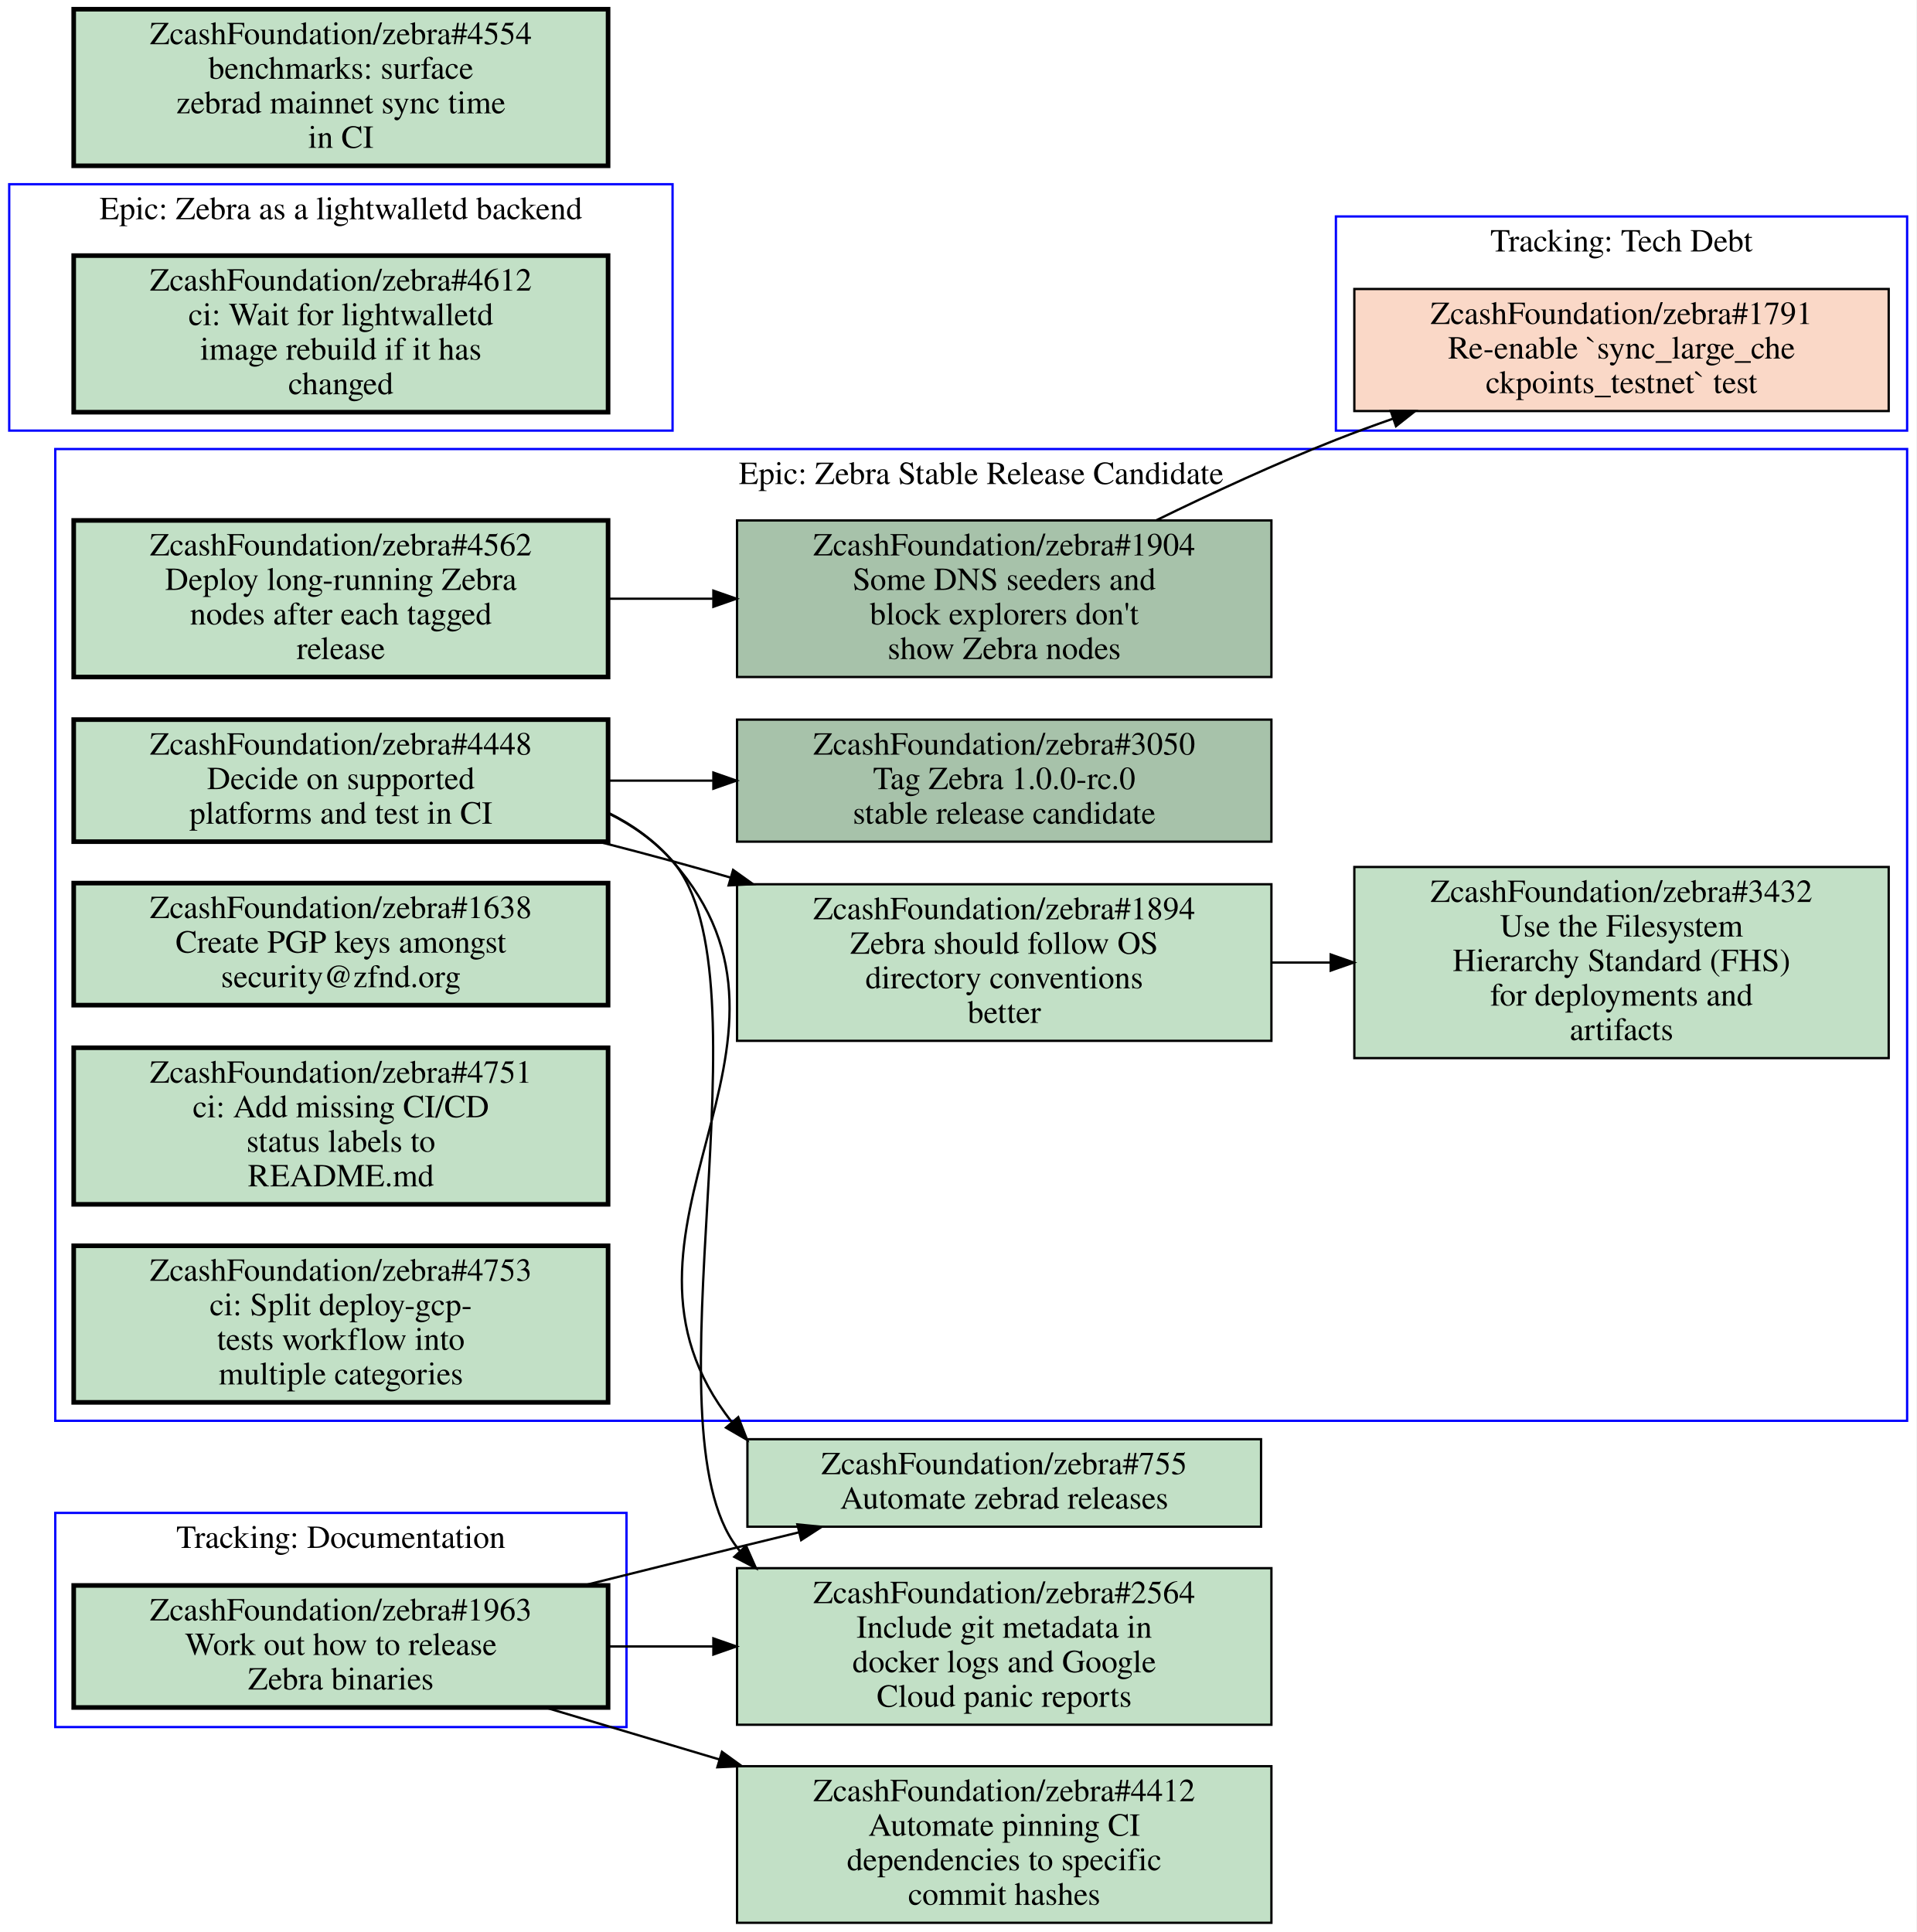
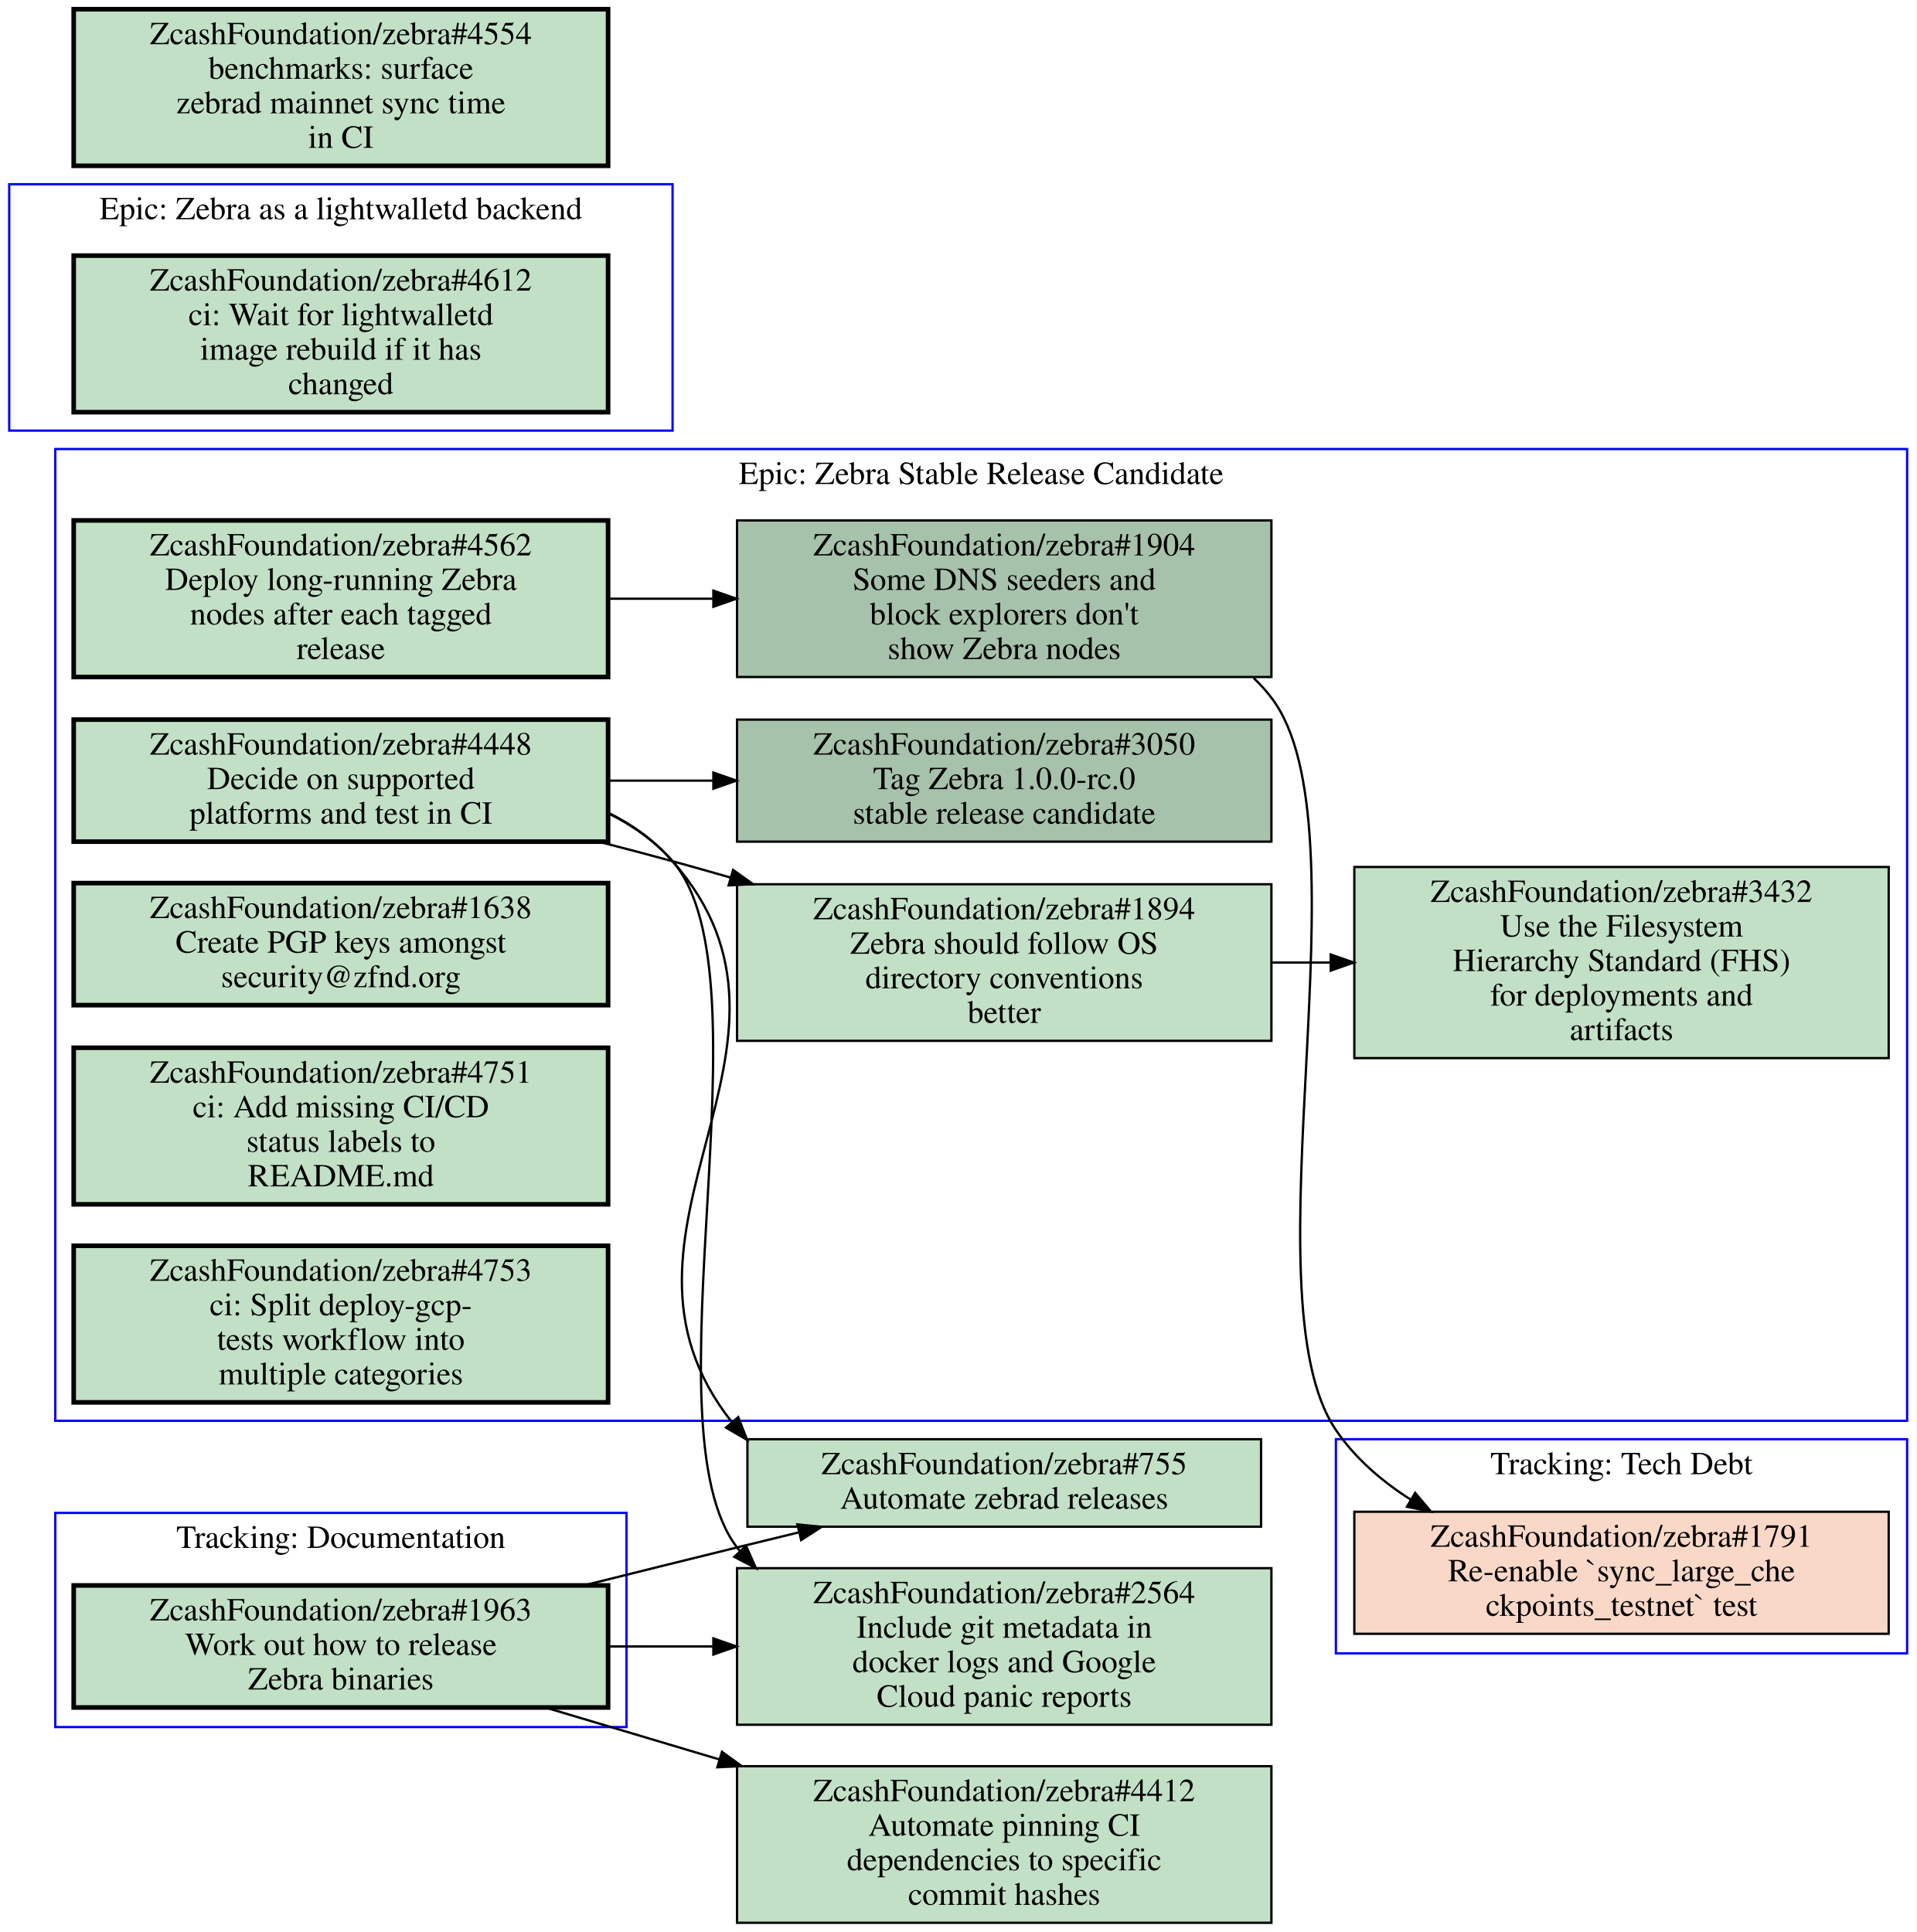
<svg xmlns="http://www.w3.org/2000/svg" xmlns:xlink="http://www.w3.org/1999/xlink" width="832pt" height="839pt" viewBox="0.00 0.00 832.00 839.00">
  <g id="graph0" class="graph" transform="scale(1 1) rotate(0) translate(4 835)">
    <polygon fill="#ffffff" stroke="transparent" points="-4,4 -4,-835 828,-835 828,4 -4,4" />
    <g id="clust1" class="cluster">
-       <polygon fill="none" stroke="#0000ff" points="576,-648 576,-741 824,-741 824,-648 576,-648" />
-       <text text-anchor="middle" x="700" y="-725.8" font-family="Times,serif" font-size="14.00" fill="#000000">Tracking: Tech Debt</text>
+       <polygon fill="none" stroke="#0000ff" points="576,-117 576,-210 824,-210 824,-117 576,-117" />
+       <text text-anchor="middle" x="700" y="-194.8" font-family="Times,serif" font-size="14.00" fill="#000000">Tracking: Tech Debt</text>
    </g>
    <g id="clust2" class="cluster">
+       <polygon fill="none" stroke="#0000ff" points="20,-218 20,-640 824,-640 824,-218 20,-218" />
+       <text text-anchor="middle" x="422" y="-624.8" font-family="Times,serif" font-size="14.00" fill="#000000">Epic: Zebra Stable Release Candidate</text>
+     </g>
+     <g id="clust3" class="cluster">
      <polygon fill="none" stroke="#0000ff" points="0,-648 0,-755 288,-755 288,-648 0,-648" />
      <text text-anchor="middle" x="144" y="-739.8" font-family="Times,serif" font-size="14.00" fill="#000000">Epic: Zebra as a lightwalletd backend</text>
-     </g>
-     <g id="clust3" class="cluster">
-       <polygon fill="none" stroke="#0000ff" points="20,-218 20,-640 824,-640 824,-218 20,-218" />
-       <text text-anchor="middle" x="422" y="-624.8" font-family="Times,serif" font-size="14.00" fill="#000000">Epic: Zebra Stable Release Candidate</text>
    </g>
    <g id="clust4" class="cluster">
      <polygon fill="none" stroke="#0000ff" points="20,-85 20,-178 268,-178 268,-85 20,-85" />
      <text text-anchor="middle" x="144" y="-162.8" font-family="Times,serif" font-size="14.00" fill="#000000">Tracking: Documentation</text>
    </g>
    <g id="node1" class="node closed">
      <g id="a_node1">
        <a xlink:href="https://github.com/ZcashFoundation/zebra/issues/1791" xlink:title="ZcashFoundation/zebra#1791&#10;Re-enable `sync_large_che&#10;ckpoints_testnet` test" target="_blank">
-           <polygon fill="#fad8c7" stroke="#000000" points="816,-709.5 584,-709.5 584,-656.5 816,-656.5 816,-709.5" />
-           <text text-anchor="middle" x="700" y="-694.3" font-family="Times,serif" font-size="14.00" fill="#000000">ZcashFoundation/zebra#1791</text>
-           <text text-anchor="middle" x="700" y="-679.3" font-family="Times,serif" font-size="14.00" fill="#000000">Re-enable `sync_large_che</text>
-           <text text-anchor="middle" x="700" y="-664.3" font-family="Times,serif" font-size="14.00" fill="#000000">ckpoints_testnet` test</text>
+           <polygon fill="#fad8c7" stroke="#000000" points="816,-178.5 584,-178.5 584,-125.5 816,-125.5 816,-178.5" />
+           <text text-anchor="middle" x="700" y="-163.3" font-family="Times,serif" font-size="14.00" fill="#000000">ZcashFoundation/zebra#1791</text>
+           <text text-anchor="middle" x="700" y="-148.3" font-family="Times,serif" font-size="14.00" fill="#000000">Re-enable `sync_large_che</text>
+           <text text-anchor="middle" x="700" y="-133.3" font-family="Times,serif" font-size="14.00" fill="#000000">ckpoints_testnet` test</text>
        </a>
      </g>
    </g>
    <g id="node2" class="node open">
      <g id="a_node2">
-         <a xlink:href="https://github.com/ZcashFoundation/zebra/issues/4612" xlink:title="ZcashFoundation/zebra#4612&#10;ci: Wait for lightwalletd&#10;image rebuild if it has&#10;changed" target="_blank">
-           <polygon fill="#c2e0c6" stroke="#000000" stroke-width="2" points="260,-724 28,-724 28,-656 260,-656 260,-724" />
-           <text text-anchor="middle" x="144" y="-708.8" font-family="Times,serif" font-size="14.00" fill="#000000">ZcashFoundation/zebra#4612</text>
-           <text text-anchor="middle" x="144" y="-693.8" font-family="Times,serif" font-size="14.00" fill="#000000">ci: Wait for lightwalletd</text>
-           <text text-anchor="middle" x="144" y="-678.8" font-family="Times,serif" font-size="14.00" fill="#000000">image rebuild if it has</text>
-           <text text-anchor="middle" x="144" y="-663.8" font-family="Times,serif" font-size="14.00" fill="#000000">changed</text>
-         </a>
-       </g>
-     </g>
-     <g id="node3" class="node open">
-       <g id="a_node3">
        <a xlink:href="https://github.com/ZcashFoundation/zebra/issues/1894" xlink:title="ZcashFoundation/zebra#1894&#10;Zebra should follow OS&#10;directory conventions&#10;better" target="_blank">
          <polygon fill="#c2e0c6" stroke="#000000" points="548,-451 316,-451 316,-383 548,-383 548,-451" />
          <text text-anchor="middle" x="432" y="-435.8" font-family="Times,serif" font-size="14.00" fill="#000000">ZcashFoundation/zebra#1894</text>
          <text text-anchor="middle" x="432" y="-420.8" font-family="Times,serif" font-size="14.00" fill="#000000">Zebra should follow OS</text>
          <text text-anchor="middle" x="432" y="-405.8" font-family="Times,serif" font-size="14.00" fill="#000000">directory conventions</text>
          <text text-anchor="middle" x="432" y="-390.8" font-family="Times,serif" font-size="14.00" fill="#000000">better</text>
        </a>
      </g>
    </g>
-     <g id="node4" class="node open">
-       <g id="a_node4">
+     <g id="node3" class="node open">
+       <g id="a_node3">
        <a xlink:href="https://github.com/ZcashFoundation/zebra/issues/3432" xlink:title="ZcashFoundation/zebra#3432&#10;Use the Filesystem&#10;Hierarchy Standard (FHS)&#10;for deployments and&#10;artifacts" target="_blank">
          <polygon fill="#c2e0c6" stroke="#000000" points="816,-458.5 584,-458.5 584,-375.5 816,-375.5 816,-458.5" />
          <text text-anchor="middle" x="700" y="-443.3" font-family="Times,serif" font-size="14.00" fill="#000000">ZcashFoundation/zebra#3432</text>
          <text text-anchor="middle" x="700" y="-428.3" font-family="Times,serif" font-size="14.00" fill="#000000">Use the Filesystem</text>
          <text text-anchor="middle" x="700" y="-413.3" font-family="Times,serif" font-size="14.00" fill="#000000">Hierarchy Standard (FHS)</text>
          <text text-anchor="middle" x="700" y="-398.3" font-family="Times,serif" font-size="14.00" fill="#000000">for deployments and</text>
          <text text-anchor="middle" x="700" y="-383.3" font-family="Times,serif" font-size="14.00" fill="#000000">artifacts</text>
        </a>
      </g>
    </g>
    <g id="edge1" class="edge">
      <path fill="none" stroke="#000000" d="M548.38,-417C556.71,-417 565.14,-417 573.53,-417" />
      <polygon fill="#000000" stroke="#000000" points="573.74,-420.5 583.74,-417 573.74,-413.5 573.74,-420.5" />
    </g>
-     <g id="node5" class="node open">
-       <g id="a_node5">
+     <g id="node4" class="node open">
+       <g id="a_node4">
        <a xlink:href="https://github.com/ZcashFoundation/zebra/issues/3050" xlink:title="ZcashFoundation/zebra#3050&#10;Tag Zebra 1.0.0-rc.0&#10;stable release candidate" target="_blank">
          <polygon fill="#a7c2aa" stroke="#000000" points="548,-522.5 316,-522.5 316,-469.5 548,-469.5 548,-522.5" />
          <text text-anchor="middle" x="432" y="-507.3" font-family="Times,serif" font-size="14.00" fill="#000000">ZcashFoundation/zebra#3050</text>
          <text text-anchor="middle" x="432" y="-492.3" font-family="Times,serif" font-size="14.00" fill="#000000">Tag Zebra 1.0.0-rc.0</text>
          <text text-anchor="middle" x="432" y="-477.3" font-family="Times,serif" font-size="14.00" fill="#000000">stable release candidate</text>
        </a>
      </g>
    </g>
-     <g id="node6" class="node open">
-       <g id="a_node6">
+     <g id="node5" class="node open">
+       <g id="a_node5">
        <a xlink:href="https://github.com/ZcashFoundation/zebra/issues/1904" xlink:title="ZcashFoundation/zebra#1904&#10;Some DNS seeders and&#10;block explorers don't&#10;show Zebra nodes" target="_blank">
          <polygon fill="#a7c2aa" stroke="#000000" points="548,-609 316,-609 316,-541 548,-541 548,-609" />
          <text text-anchor="middle" x="432" y="-593.8" font-family="Times,serif" font-size="14.00" fill="#000000">ZcashFoundation/zebra#1904</text>
          <text text-anchor="middle" x="432" y="-578.8" font-family="Times,serif" font-size="14.00" fill="#000000">Some DNS seeders and</text>
          <text text-anchor="middle" x="432" y="-563.8" font-family="Times,serif" font-size="14.00" fill="#000000">block explorers don't</text>
          <text text-anchor="middle" x="432" y="-548.8" font-family="Times,serif" font-size="14.00" fill="#000000">show Zebra nodes</text>
        </a>
      </g>
    </g>
    <g id="edge8" class="edge">
-       <path fill="none" stroke="#000000" d="M498.16,-609.13C522.32,-620.94 550.08,-633.78 576,-644 584.01,-647.16 592.38,-650.24 600.84,-653.2" />
-       <polygon fill="#000000" stroke="#000000" points="599.805,-656.545 610.4,-656.49 602.083,-649.926 599.805,-656.545" />
-     </g>
-     <g id="node7" class="node open">
-       <g id="a_node7">
+       <path fill="none" stroke="#000000" d="M540.28,-540.58C543.07,-537.93 545.65,-535.07 548,-532 591.03,-475.6 536.09,-272.65 576,-214 584.31,-201.79 595.75,-191.88 608.35,-183.85" />
+       <polygon fill="#000000" stroke="#000000" points="610.409,-186.699 617.24,-178.6 606.85,-180.671 610.409,-186.699" />
+     </g>
+     <g id="node6" class="node open">
+       <g id="a_node6">
        <a xlink:href="https://github.com/ZcashFoundation/zebra/issues/4448" xlink:title="ZcashFoundation/zebra#4448&#10;Decide on supported&#10;platforms and test in CI" target="_blank">
          <polygon fill="#c2e0c6" stroke="#000000" stroke-width="2" points="260,-522.5 28,-522.5 28,-469.5 260,-469.5 260,-522.5" />
          <text text-anchor="middle" x="144" y="-507.3" font-family="Times,serif" font-size="14.00" fill="#000000">ZcashFoundation/zebra#4448</text>
          <text text-anchor="middle" x="144" y="-492.3" font-family="Times,serif" font-size="14.00" fill="#000000">Decide on supported</text>
          <text text-anchor="middle" x="144" y="-477.3" font-family="Times,serif" font-size="14.00" fill="#000000">platforms and test in CI</text>
        </a>
      </g>
    </g>
    <g id="edge2" class="edge">
      <path fill="none" stroke="#000000" d="M256.19,-469.4C266.96,-466.65 277.7,-463.82 288,-461 296.24,-458.74 304.73,-456.34 313.26,-453.87" />
      <polygon fill="#000000" stroke="#000000" points="314.287,-457.216 322.91,-451.06 312.33,-450.495 314.287,-457.216" />
    </g>
    <g id="edge3" class="edge">
      <path fill="none" stroke="#000000" d="M260.31,-496C275.15,-496 290.4,-496 305.39,-496" />
      <polygon fill="#000000" stroke="#000000" points="305.72,-499.5 315.72,-496 305.72,-492.5 305.72,-499.5" />
    </g>
    <g id="node13" class="node open">
      <g id="a_node13">
        <a xlink:href="https://github.com/ZcashFoundation/zebra/issues/755" xlink:title="ZcashFoundation/zebra#755&#10;Automate zebrad releases" target="_blank">
          <polygon fill="#c2e0c6" stroke="#000000" points="543.5,-210 320.5,-210 320.5,-172 543.5,-172 543.5,-210" />
          <text text-anchor="middle" x="432" y="-194.8" font-family="Times,serif" font-size="14.00" fill="#000000">ZcashFoundation/zebra#755</text>
          <text text-anchor="middle" x="432" y="-179.8" font-family="Times,serif" font-size="14.00" fill="#000000">Automate zebrad releases</text>
        </a>
      </g>
    </g>
    <g id="edge9" class="edge">
      <path fill="none" stroke="#000000" d="M260.27,-481.73C270.72,-476.55 280.26,-469.78 288,-461 358.85,-380.64 248.26,-300.31 313.71,-217.48" />
      <polygon fill="#000000" stroke="#000000" points="316.519,-219.58 320.37,-209.71 311.205,-215.025 316.519,-219.58" />
    </g>
    <g id="node14" class="node open">
      <g id="a_node14">
        <a xlink:href="https://github.com/ZcashFoundation/zebra/issues/2564" xlink:title="ZcashFoundation/zebra#2564&#10;Include git metadata in&#10;docker logs and Google&#10;Cloud panic reports" target="_blank">
          <polygon fill="#c2e0c6" stroke="#000000" points="548,-154 316,-154 316,-86 548,-86 548,-154" />
          <text text-anchor="middle" x="432" y="-138.8" font-family="Times,serif" font-size="14.00" fill="#000000">ZcashFoundation/zebra#2564</text>
          <text text-anchor="middle" x="432" y="-123.8" font-family="Times,serif" font-size="14.00" fill="#000000">Include git metadata in</text>
          <text text-anchor="middle" x="432" y="-108.8" font-family="Times,serif" font-size="14.00" fill="#000000">docker logs and Google</text>
          <text text-anchor="middle" x="432" y="-93.8" font-family="Times,serif" font-size="14.00" fill="#000000">Cloud panic reports</text>
        </a>
      </g>
    </g>
    <g id="edge10" class="edge">
      <path fill="none" stroke="#000000" d="M260.09,-482.06C270.65,-476.82 280.26,-469.95 288,-461 331.51,-410.69 275.5,-215.76 316,-163 316.39,-162.49 316.78,-161.99 317.18,-161.5" />
      <polygon fill="#000000" stroke="#000000" points="319.925,-163.69 324.21,-154 314.818,-158.902 319.925,-163.69" />
    </g>
-     <g id="node8" class="node open">
-       <g id="a_node8">
+     <g id="node7" class="node open">
+       <g id="a_node7">
        <a xlink:href="https://github.com/ZcashFoundation/zebra/issues/4562" xlink:title="ZcashFoundation/zebra#4562&#10;Deploy long-running Zebra&#10;nodes after each tagged&#10;release" target="_blank">
          <polygon fill="#c2e0c6" stroke="#000000" stroke-width="2" points="260,-609 28,-609 28,-541 260,-541 260,-609" />
          <text text-anchor="middle" x="144" y="-593.8" font-family="Times,serif" font-size="14.00" fill="#000000">ZcashFoundation/zebra#4562</text>
          <text text-anchor="middle" x="144" y="-578.8" font-family="Times,serif" font-size="14.00" fill="#000000">Deploy long-running Zebra</text>
          <text text-anchor="middle" x="144" y="-563.8" font-family="Times,serif" font-size="14.00" fill="#000000">nodes after each tagged</text>
          <text text-anchor="middle" x="144" y="-548.8" font-family="Times,serif" font-size="14.00" fill="#000000">release</text>
        </a>
      </g>
    </g>
    <g id="edge4" class="edge">
      <path fill="none" stroke="#000000" d="M260.31,-575C275.15,-575 290.4,-575 305.39,-575" />
      <polygon fill="#000000" stroke="#000000" points="305.72,-578.5 315.72,-575 305.72,-571.5 305.72,-578.5" />
    </g>
-     <g id="node9" class="node open">
-       <g id="a_node9">
+     <g id="node8" class="node open">
+       <g id="a_node8">
        <a xlink:href="https://github.com/ZcashFoundation/zebra/issues/1638" xlink:title="ZcashFoundation/zebra#1638&#10;Create PGP keys amongst&#10;security@zfnd.org" target="_blank">
          <polygon fill="#c2e0c6" stroke="#000000" stroke-width="2" points="260,-451.5 28,-451.5 28,-398.5 260,-398.5 260,-451.5" />
          <text text-anchor="middle" x="144" y="-436.3" font-family="Times,serif" font-size="14.00" fill="#000000">ZcashFoundation/zebra#1638</text>
          <text text-anchor="middle" x="144" y="-421.3" font-family="Times,serif" font-size="14.00" fill="#000000">Create PGP keys amongst</text>
          <text text-anchor="middle" x="144" y="-406.3" font-family="Times,serif" font-size="14.00" fill="#000000">security@zfnd.org</text>
        </a>
      </g>
    </g>
-     <g id="node10" class="node open">
-       <g id="a_node10">
+     <g id="node9" class="node open">
+       <g id="a_node9">
        <a xlink:href="https://github.com/ZcashFoundation/zebra/issues/4751" xlink:title="ZcashFoundation/zebra#4751&#10;ci: Add missing CI/CD&#10;status labels to&#10;README.md" target="_blank">
          <polygon fill="#c2e0c6" stroke="#000000" stroke-width="2" points="260,-380 28,-380 28,-312 260,-312 260,-380" />
          <text text-anchor="middle" x="144" y="-364.8" font-family="Times,serif" font-size="14.00" fill="#000000">ZcashFoundation/zebra#4751</text>
          <text text-anchor="middle" x="144" y="-349.8" font-family="Times,serif" font-size="14.00" fill="#000000">ci: Add missing CI/CD</text>
          <text text-anchor="middle" x="144" y="-334.8" font-family="Times,serif" font-size="14.00" fill="#000000">status labels to</text>
          <text text-anchor="middle" x="144" y="-319.8" font-family="Times,serif" font-size="14.00" fill="#000000">README.md</text>
        </a>
      </g>
    </g>
-     <g id="node11" class="node open">
-       <g id="a_node11">
+     <g id="node10" class="node open">
+       <g id="a_node10">
        <a xlink:href="https://github.com/ZcashFoundation/zebra/issues/4753" xlink:title="ZcashFoundation/zebra#4753&#10;ci: Split deploy-gcp-&#10;tests workflow into&#10;multiple categories" target="_blank">
          <polygon fill="#c2e0c6" stroke="#000000" stroke-width="2" points="260,-294 28,-294 28,-226 260,-226 260,-294" />
          <text text-anchor="middle" x="144" y="-278.8" font-family="Times,serif" font-size="14.00" fill="#000000">ZcashFoundation/zebra#4753</text>
          <text text-anchor="middle" x="144" y="-263.8" font-family="Times,serif" font-size="14.00" fill="#000000">ci: Split deploy-gcp-</text>
          <text text-anchor="middle" x="144" y="-248.8" font-family="Times,serif" font-size="14.00" fill="#000000">tests workflow into</text>
          <text text-anchor="middle" x="144" y="-233.8" font-family="Times,serif" font-size="14.00" fill="#000000">multiple categories</text>
+         </a>
+       </g>
+     </g>
+     <g id="node11" class="node open">
+       <g id="a_node11">
+         <a xlink:href="https://github.com/ZcashFoundation/zebra/issues/4612" xlink:title="ZcashFoundation/zebra#4612&#10;ci: Wait for lightwalletd&#10;image rebuild if it has&#10;changed" target="_blank">
+           <polygon fill="#c2e0c6" stroke="#000000" stroke-width="2" points="260,-724 28,-724 28,-656 260,-656 260,-724" />
+           <text text-anchor="middle" x="144" y="-708.8" font-family="Times,serif" font-size="14.00" fill="#000000">ZcashFoundation/zebra#4612</text>
+           <text text-anchor="middle" x="144" y="-693.8" font-family="Times,serif" font-size="14.00" fill="#000000">ci: Wait for lightwalletd</text>
+           <text text-anchor="middle" x="144" y="-678.8" font-family="Times,serif" font-size="14.00" fill="#000000">image rebuild if it has</text>
+           <text text-anchor="middle" x="144" y="-663.8" font-family="Times,serif" font-size="14.00" fill="#000000">changed</text>
        </a>
      </g>
    </g>
    <g id="node12" class="node open">
      <g id="a_node12">
        <a xlink:href="https://github.com/ZcashFoundation/zebra/issues/1963" xlink:title="ZcashFoundation/zebra#1963&#10;Work out how to release&#10;Zebra binaries" target="_blank">
          <polygon fill="#c2e0c6" stroke="#000000" stroke-width="2" points="260,-146.5 28,-146.5 28,-93.5 260,-93.5 260,-146.5" />
          <text text-anchor="middle" x="144" y="-131.3" font-family="Times,serif" font-size="14.00" fill="#000000">ZcashFoundation/zebra#1963</text>
          <text text-anchor="middle" x="144" y="-116.3" font-family="Times,serif" font-size="14.00" fill="#000000">Work out how to release</text>
          <text text-anchor="middle" x="144" y="-101.3" font-family="Times,serif" font-size="14.00" fill="#000000">Zebra binaries</text>
        </a>
      </g>
    </g>
    <g id="edge5" class="edge">
      <path fill="none" stroke="#000000" d="M249.48,-146.51C271.46,-152 294.48,-157.71 316,-163 324.72,-165.14 333.81,-167.36 342.89,-169.57" />
      <polygon fill="#000000" stroke="#000000" points="342.186,-173.001 352.73,-171.96 343.839,-166.199 342.186,-173.001" />
    </g>
    <g id="edge6" class="edge">
      <path fill="none" stroke="#000000" d="M260.31,-120C275.15,-120 290.4,-120 305.39,-120" />
      <polygon fill="#000000" stroke="#000000" points="305.72,-123.5 315.72,-120 305.72,-116.5 305.72,-123.5" />
    </g>
    <g id="node15" class="node open">
      <g id="a_node15">
        <a xlink:href="https://github.com/ZcashFoundation/zebra/issues/4412" xlink:title="ZcashFoundation/zebra#4412&#10;Automate pinning CI&#10;dependencies to specific&#10;commit hashes" target="_blank">
          <polygon fill="#c2e0c6" stroke="#000000" points="548,-68 316,-68 316,0 548,0 548,-68" />
          <text text-anchor="middle" x="432" y="-52.8" font-family="Times,serif" font-size="14.00" fill="#000000">ZcashFoundation/zebra#4412</text>
          <text text-anchor="middle" x="432" y="-37.8" font-family="Times,serif" font-size="14.00" fill="#000000">Automate pinning CI</text>
          <text text-anchor="middle" x="432" y="-22.8" font-family="Times,serif" font-size="14.00" fill="#000000">dependencies to specific</text>
          <text text-anchor="middle" x="432" y="-7.8" font-family="Times,serif" font-size="14.00" fill="#000000">commit hashes</text>
        </a>
      </g>
    </g>
    <g id="edge7" class="edge">
      <path fill="none" stroke="#000000" d="M232.76,-93.495C256.65,-86.362 282.93,-78.515 308.34,-70.926" />
      <polygon fill="#000000" stroke="#000000" points="309.45,-74.247 318.03,-68.031 307.447,-67.54 309.45,-74.247" />
    </g>
    <g id="node16" class="node open">
      <g id="a_node16">
        <a xlink:href="https://github.com/ZcashFoundation/zebra/issues/4554" xlink:title="ZcashFoundation/zebra#4554&#10;benchmarks: surface&#10;zebrad mainnet sync time&#10;in CI" target="_blank">
          <polygon fill="#c2e0c6" stroke="#000000" stroke-width="2" points="260,-831 28,-831 28,-763 260,-763 260,-831" />
          <text text-anchor="middle" x="144" y="-815.8" font-family="Times,serif" font-size="14.00" fill="#000000">ZcashFoundation/zebra#4554</text>
          <text text-anchor="middle" x="144" y="-800.8" font-family="Times,serif" font-size="14.00" fill="#000000">benchmarks: surface</text>
          <text text-anchor="middle" x="144" y="-785.8" font-family="Times,serif" font-size="14.00" fill="#000000">zebrad mainnet sync time</text>
          <text text-anchor="middle" x="144" y="-770.8" font-family="Times,serif" font-size="14.00" fill="#000000">in CI</text>
        </a>
      </g>
    </g>
  </g>
</svg>
